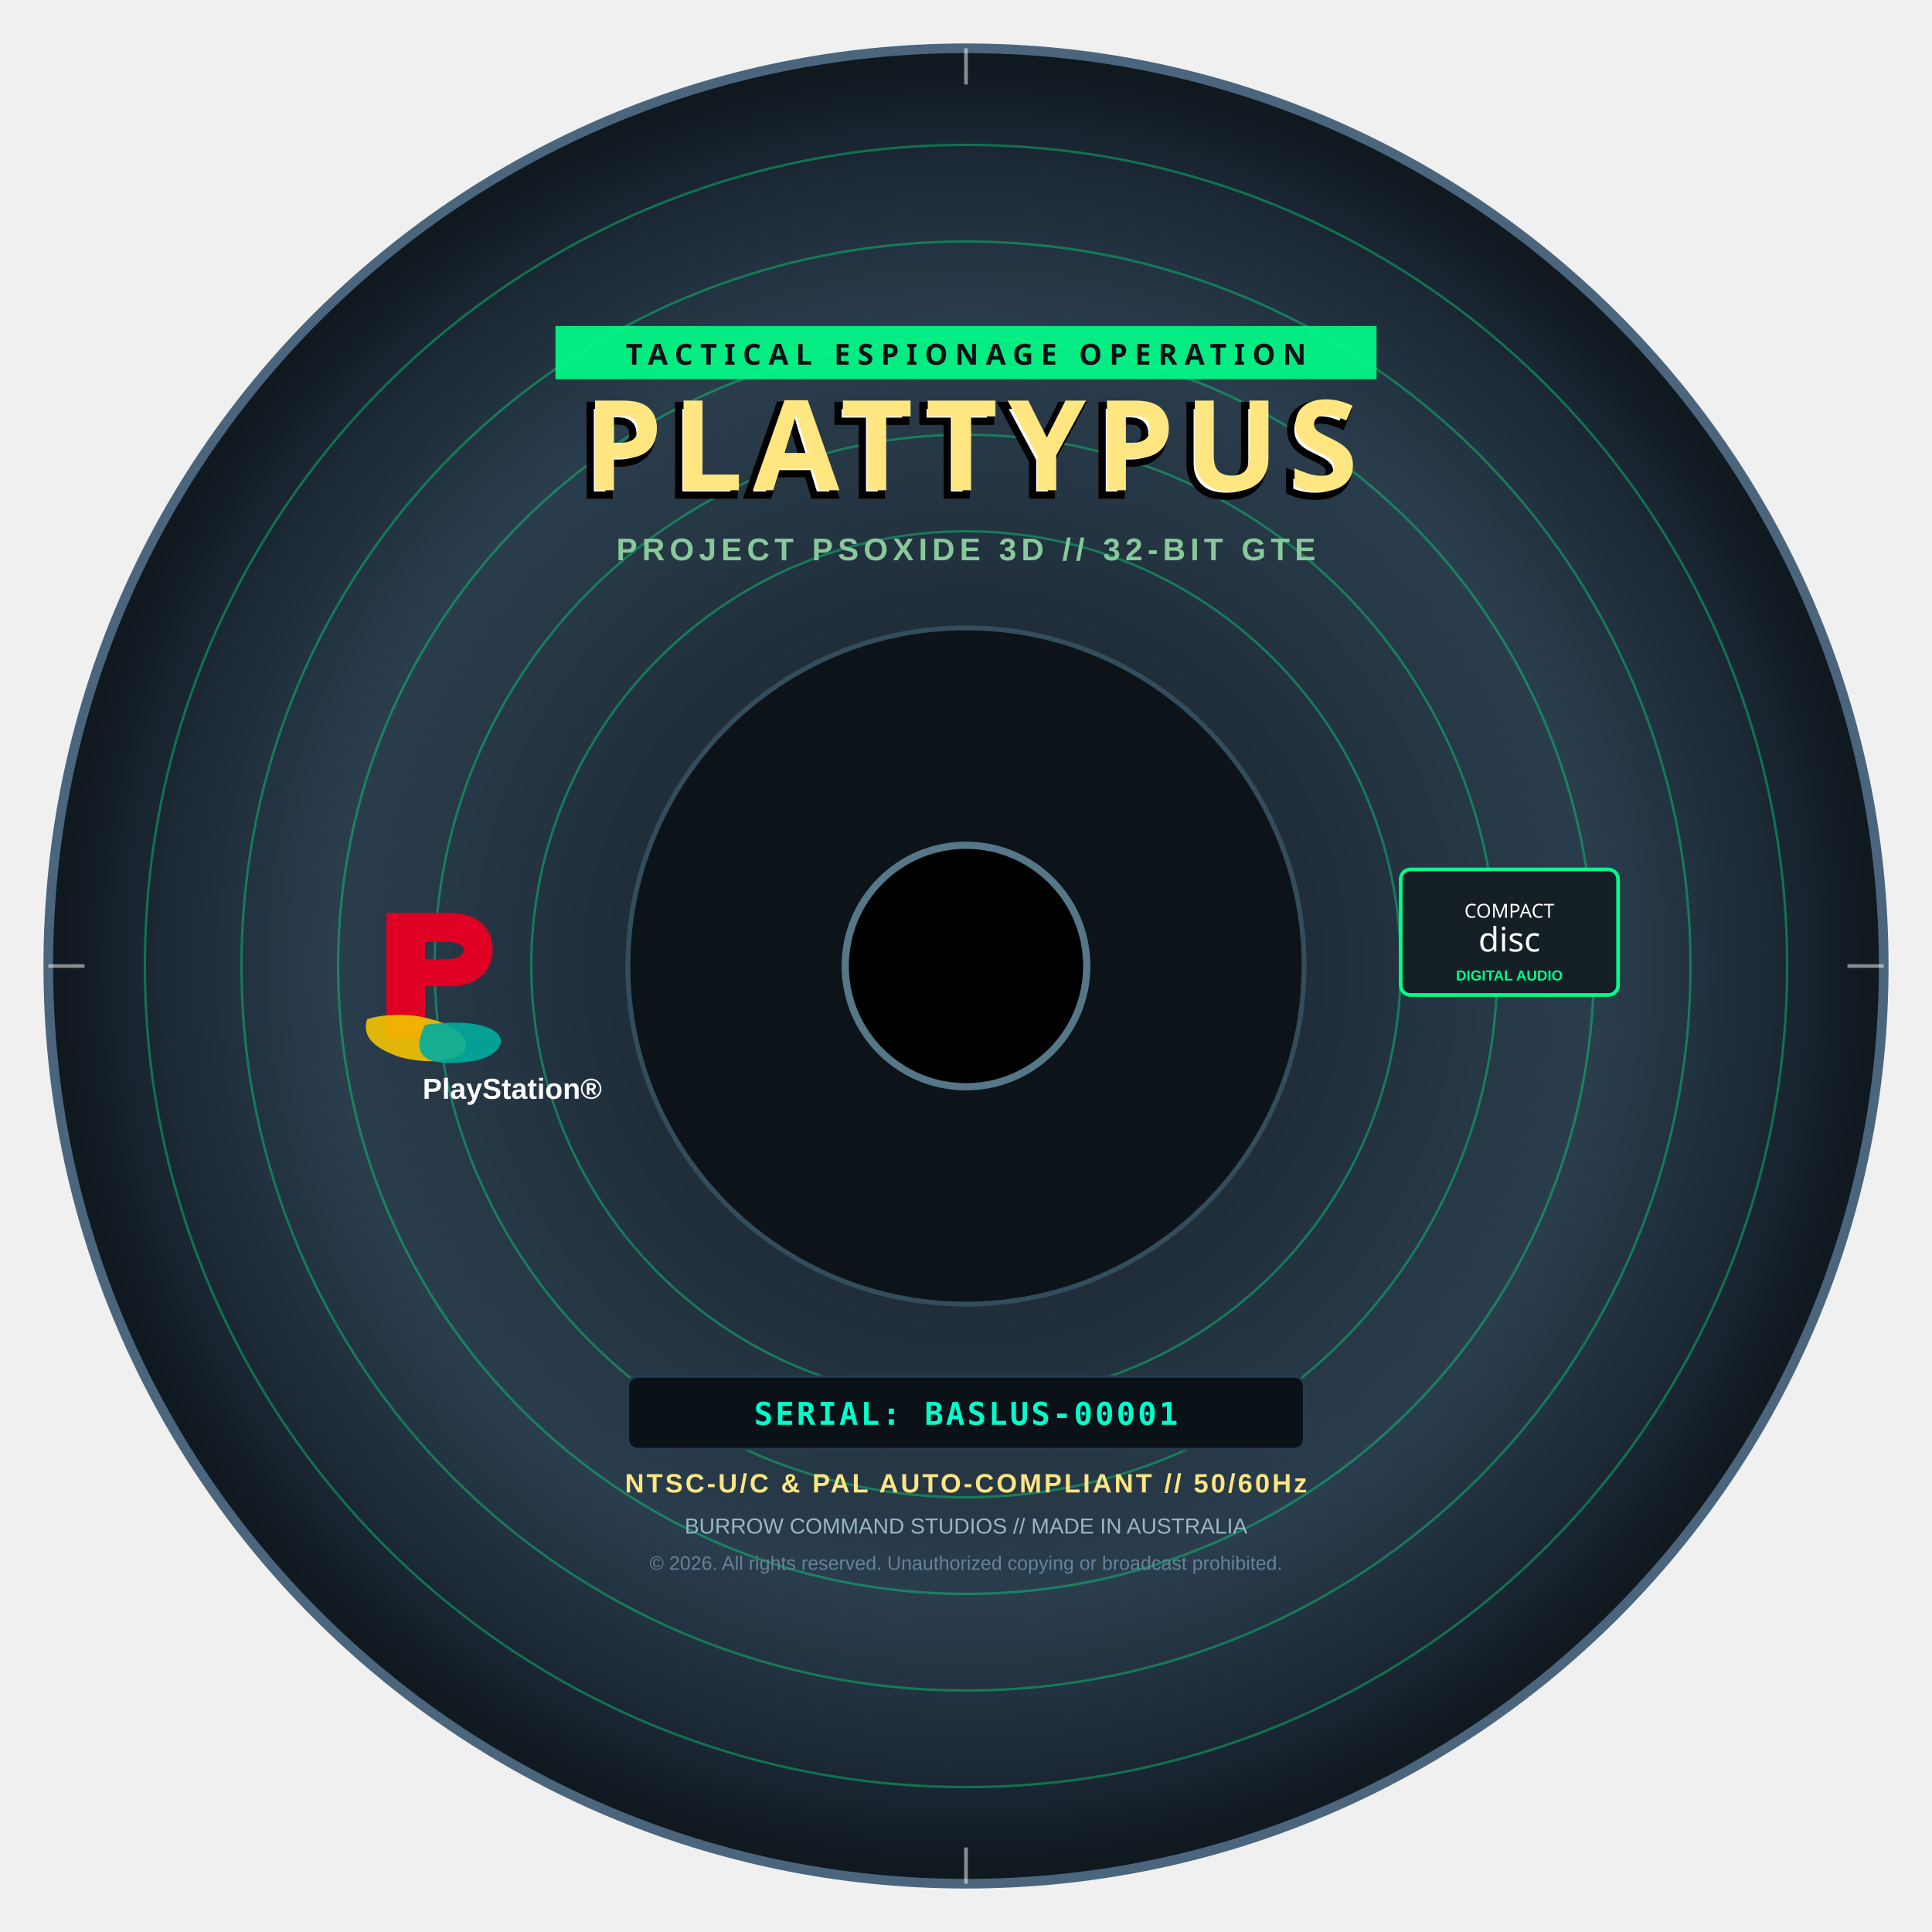
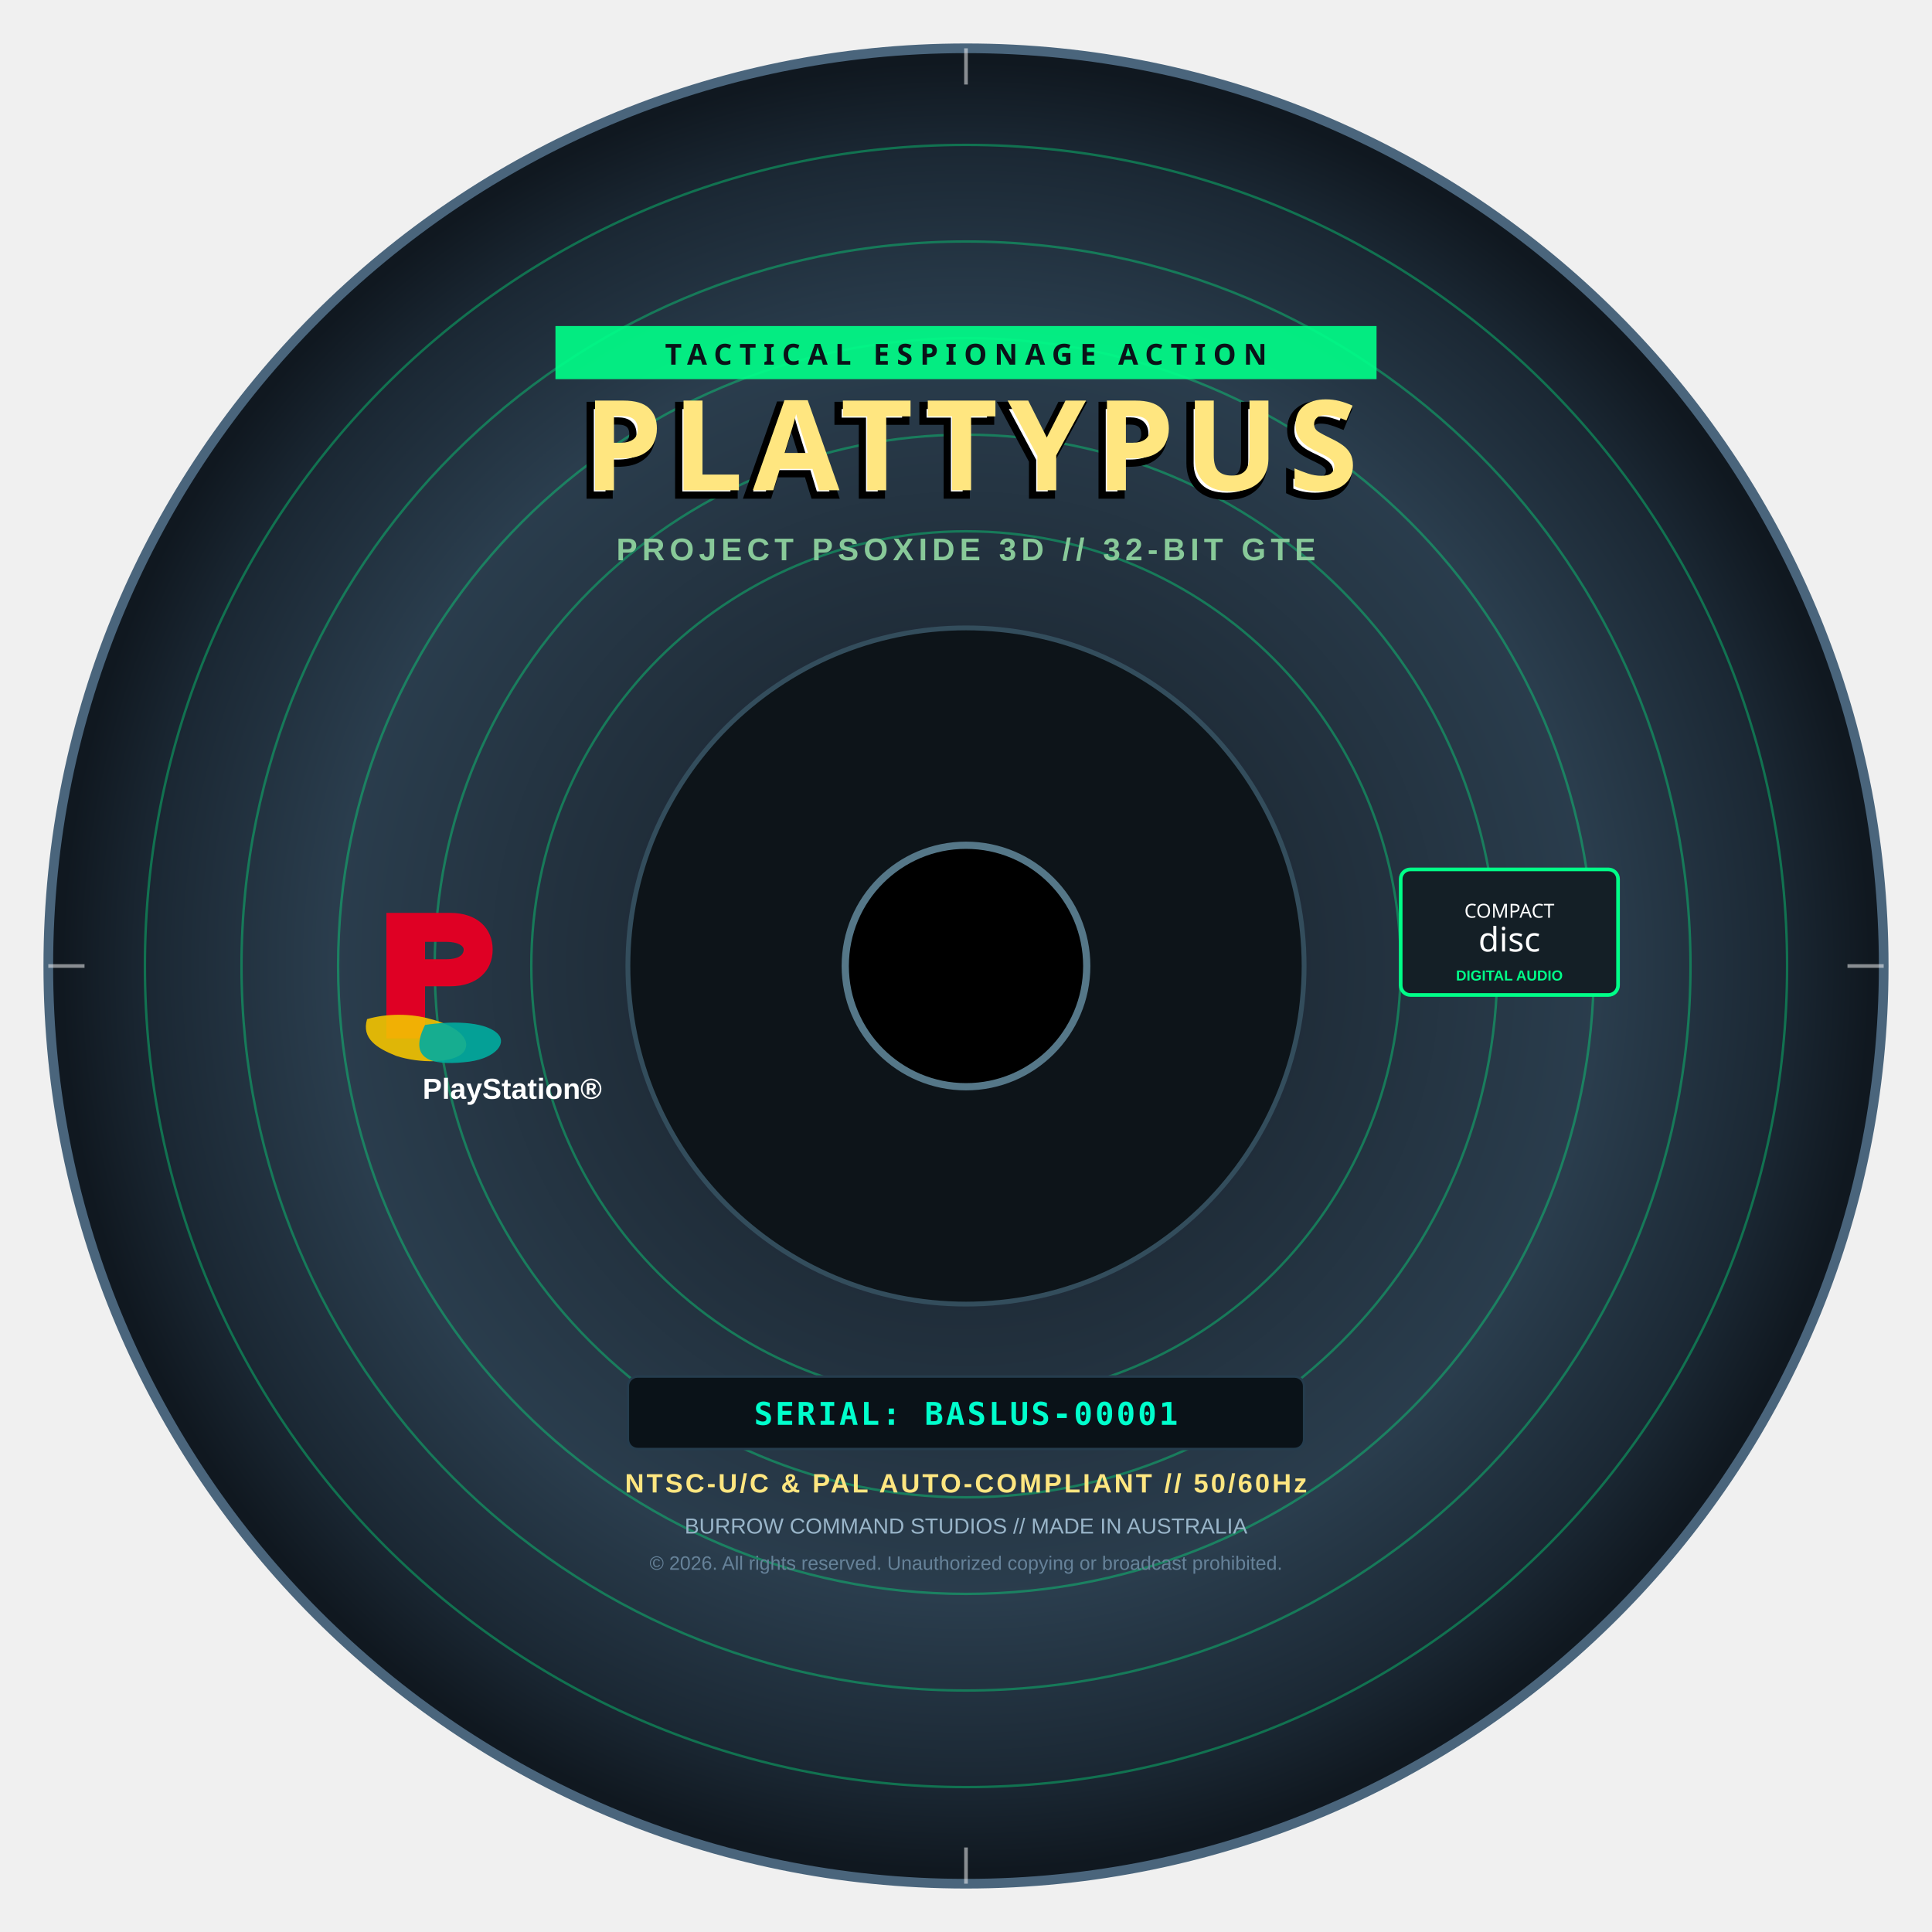
<svg xmlns="http://www.w3.org/2000/svg" viewBox="0 0 800 800" width="800" height="800">
  <defs>
    <radialGradient id="disc-silver" cx="50%" cy="50%" r="50%">
      <stop offset="0%" stop-color="#141a20" />
      <stop offset="35%" stop-color="#1f2c38" />
      <stop offset="70%" stop-color="#2a3d4d" />
      <stop offset="90%" stop-color="#1b2834" />
      <stop offset="100%" stop-color="#101820" />
    </radialGradient>
    <linearGradient id="neon-accent" x1="0" y1="0" x2="1" y2="1">
      <stop offset="0%" stop-color="#00ff88" />
      <stop offset="100%" stop-color="#00aa55" />
    </linearGradient>
    <filter id="disc-glow" x="-20%" y="-20%" width="140%" height="140%">
      <feGaussianBlur stdDeviation="4" result="blur" />
      <feMerge>
        <feMergeNode in="blur" />
        <feMergeNode in="SourceGraphic" />
      </feMerge>
    </filter>
  </defs>
  <circle cx="400" cy="400" r="380" fill="url(#disc-silver)" stroke="#4a657c" stroke-width="4" />
  <g stroke="#00ff88" stroke-width="1" fill="none" opacity="0.35">
    <circle cx="400" cy="400" r="340" />
    <circle cx="400" cy="400" r="300" />
    <circle cx="400" cy="400" r="260" />
    <circle cx="400" cy="400" r="220" />
    <circle cx="400" cy="400" r="180" />
  </g>
  <circle cx="400" cy="400" r="140" fill="#0d1419" stroke="#334d5c" stroke-width="2" />
  <circle cx="400" cy="400" r="50" fill="#000000" stroke="#557788" stroke-width="3" />
  <g transform="translate(400, 180)">
    <rect x="-170" y="-45" width="340" height="22" fill="#00ff88" opacity="0.9" />
-     <text x="0" y="-29" font-family="'Arial Black', Impact, sans-serif" font-size="12" font-weight="bold" fill="#0a1218" text-anchor="middle" letter-spacing="3">TACTICAL ESPIONAGE OPERATION</text>
+     <text x="0" y="-29" font-family="'Arial Black', Impact, sans-serif" font-size="12" font-weight="bold" fill="#0a1218" text-anchor="middle" letter-spacing="3">TACTICAL ESPIONAGE ACTION</text>
    <text x="0" y="25" font-family="'Arial Black', Impact, sans-serif" font-weight="900" font-size="52" fill="#ffffff" stroke="#000" stroke-width="3" text-anchor="middle" letter-spacing="4">PLATTYPUS</text>
    <text x="2" y="23" font-family="'Arial Black', Impact, sans-serif" font-weight="900" font-size="52" fill="#ffe680" text-anchor="middle" letter-spacing="4">PLATTYPUS</text>
    <text x="0" y="52" font-family="'Helvetica Neue', Arial, sans-serif" font-weight="bold" font-size="13" fill="#88c999" text-anchor="middle" letter-spacing="2">PROJECT PSOXIDE 3D // 32-BIT GTE</text>
  </g>
  <g transform="translate(140, 370)">
    <g transform="scale(0.8)">
      <path d="M25 10 L25 75 L45 75 L45 48 L58 48 C72 48 80 40 80 29 C80 18 72 10 58 10 Z M45 25 L56 25 C62 25 65 27 65 29 C65 32 62 34 56 34 L45 34 Z" fill="#df0024" />
      <path d="M15 65 C25 62 38 62 48 65 C60 68 70 75 65 82 C60 88 42 88 30 84 C20 80 12 75 15 65 Z" fill="#f3c300" opacity="0.9" />
      <path d="M45 68 C58 66 75 66 82 72 C88 77 82 85 68 87 C52 89 35 88 45 68 Z" fill="#00ac9f" opacity="0.9" />
    </g>
    <text x="35" y="85" font-family="'Helvetica Neue', Arial, sans-serif" font-weight="bold" font-size="12" fill="#ffffff">PlayStation®</text>
  </g>
  <g transform="translate(580, 360)">
    <rect width="90" height="52" fill="#141f26" stroke="#00ff88" stroke-width="1.5" rx="4" />
    <text x="45" y="20" font-family="'Arial Black', sans-serif" font-size="8" fill="#ffffff" text-anchor="middle">COMPACT</text>
    <text x="45" y="34" font-family="'Arial Black', sans-serif" font-size="14" fill="#ffffff" text-anchor="middle">disc</text>
    <text x="45" y="46" font-family="Arial, sans-serif" font-size="6" font-weight="bold" fill="#00ff88" text-anchor="middle">DIGITAL AUDIO</text>
  </g>
  <g transform="translate(400, 580)">
    <rect x="-140" y="-10" width="280" height="30" fill="#0a1218" stroke="#253c4d" stroke-width="1" rx="4" />
    <text x="0" y="10" font-family="monospace" font-size="13" font-weight="bold" fill="#00ffcc" text-anchor="middle" letter-spacing="1">SERIAL: BASLUS-00001</text>
    <text x="0" y="38" font-family="Arial, sans-serif" font-size="11" font-weight="bold" fill="#ffe680" text-anchor="middle" letter-spacing="1">NTSC-U/C &amp; PAL AUTO-COMPLIANT // 50/60Hz</text>
    <text x="0" y="55" font-family="Arial, sans-serif" font-size="9" fill="#99b5c9" text-anchor="middle">BURROW COMMAND STUDIOS // MADE IN AUSTRALIA</text>
    <text x="0" y="70" font-family="Arial, sans-serif" font-size="8" fill="#668299" text-anchor="middle">© 2026. All rights reserved. Unauthorized copying or broadcast prohibited.</text>
  </g>
  <g stroke="#ffffff" stroke-width="1.5" opacity="0.5">
    <line x1="400" y1="20" x2="400" y2="35" />
    <line x1="400" y1="765" x2="400" y2="780" />
    <line x1="20" y1="400" x2="35" y2="400" />
    <line x1="765" y1="400" x2="780" y2="400" />
  </g>
</svg>
